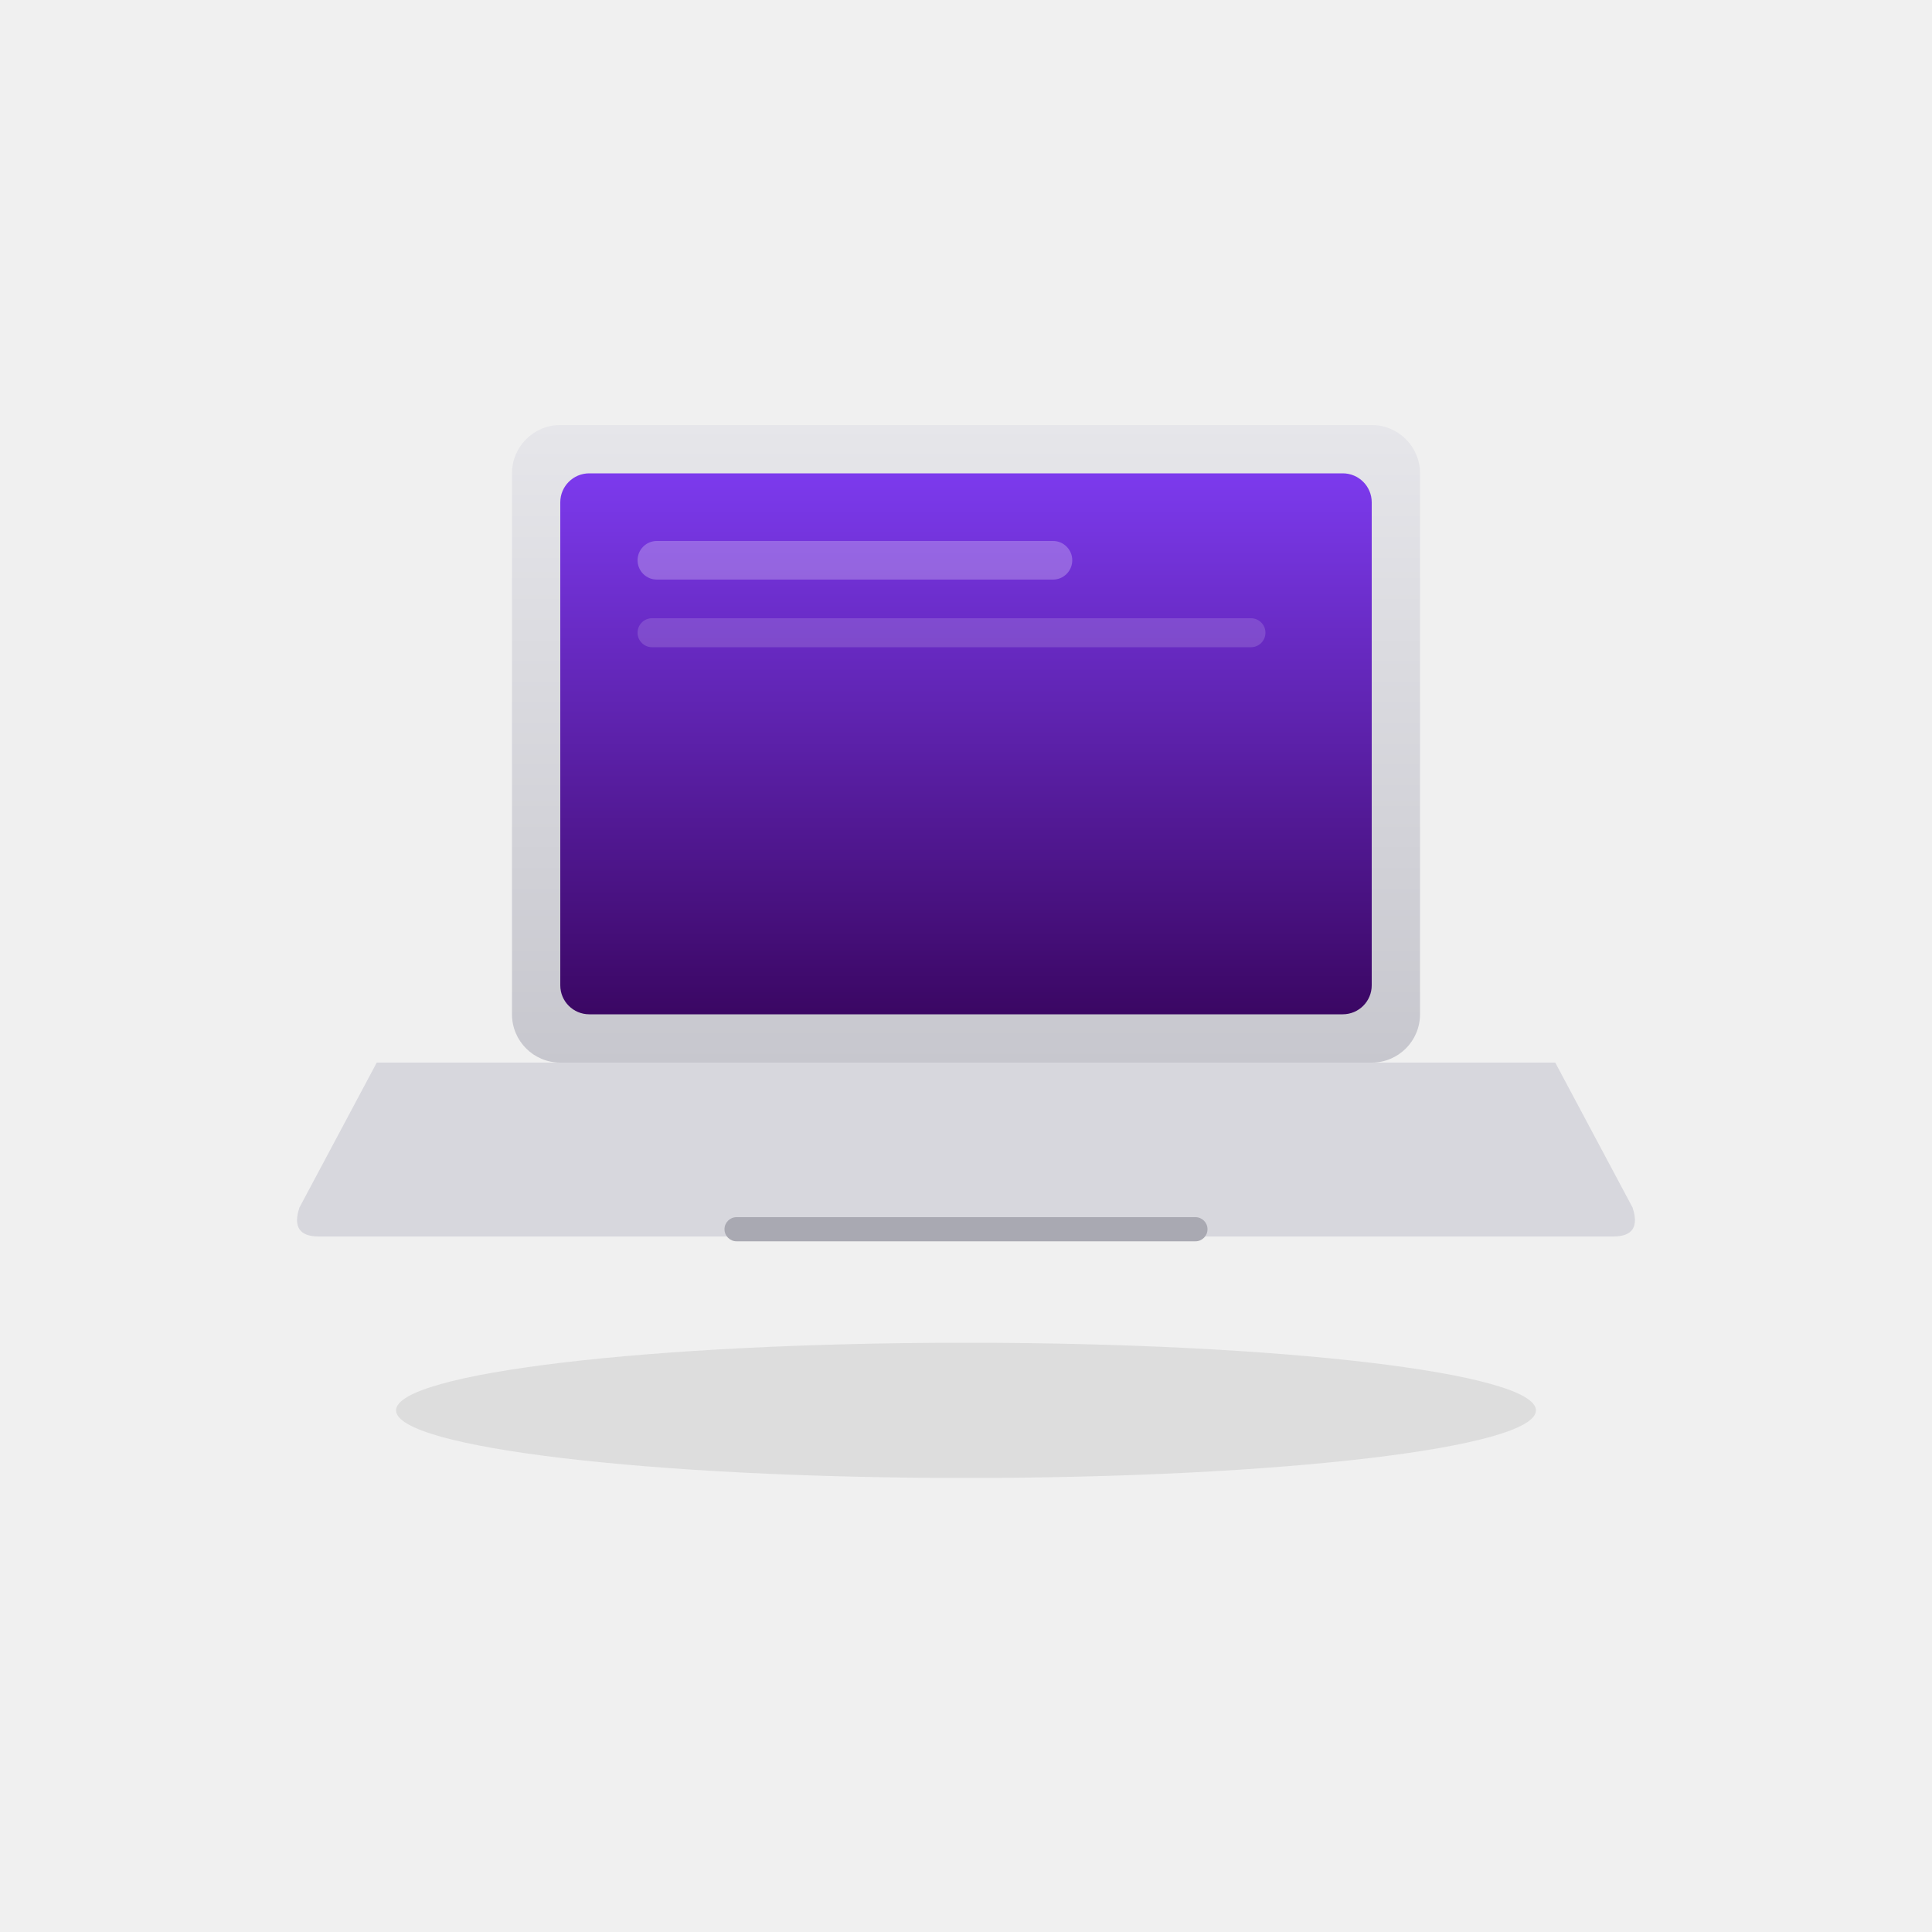
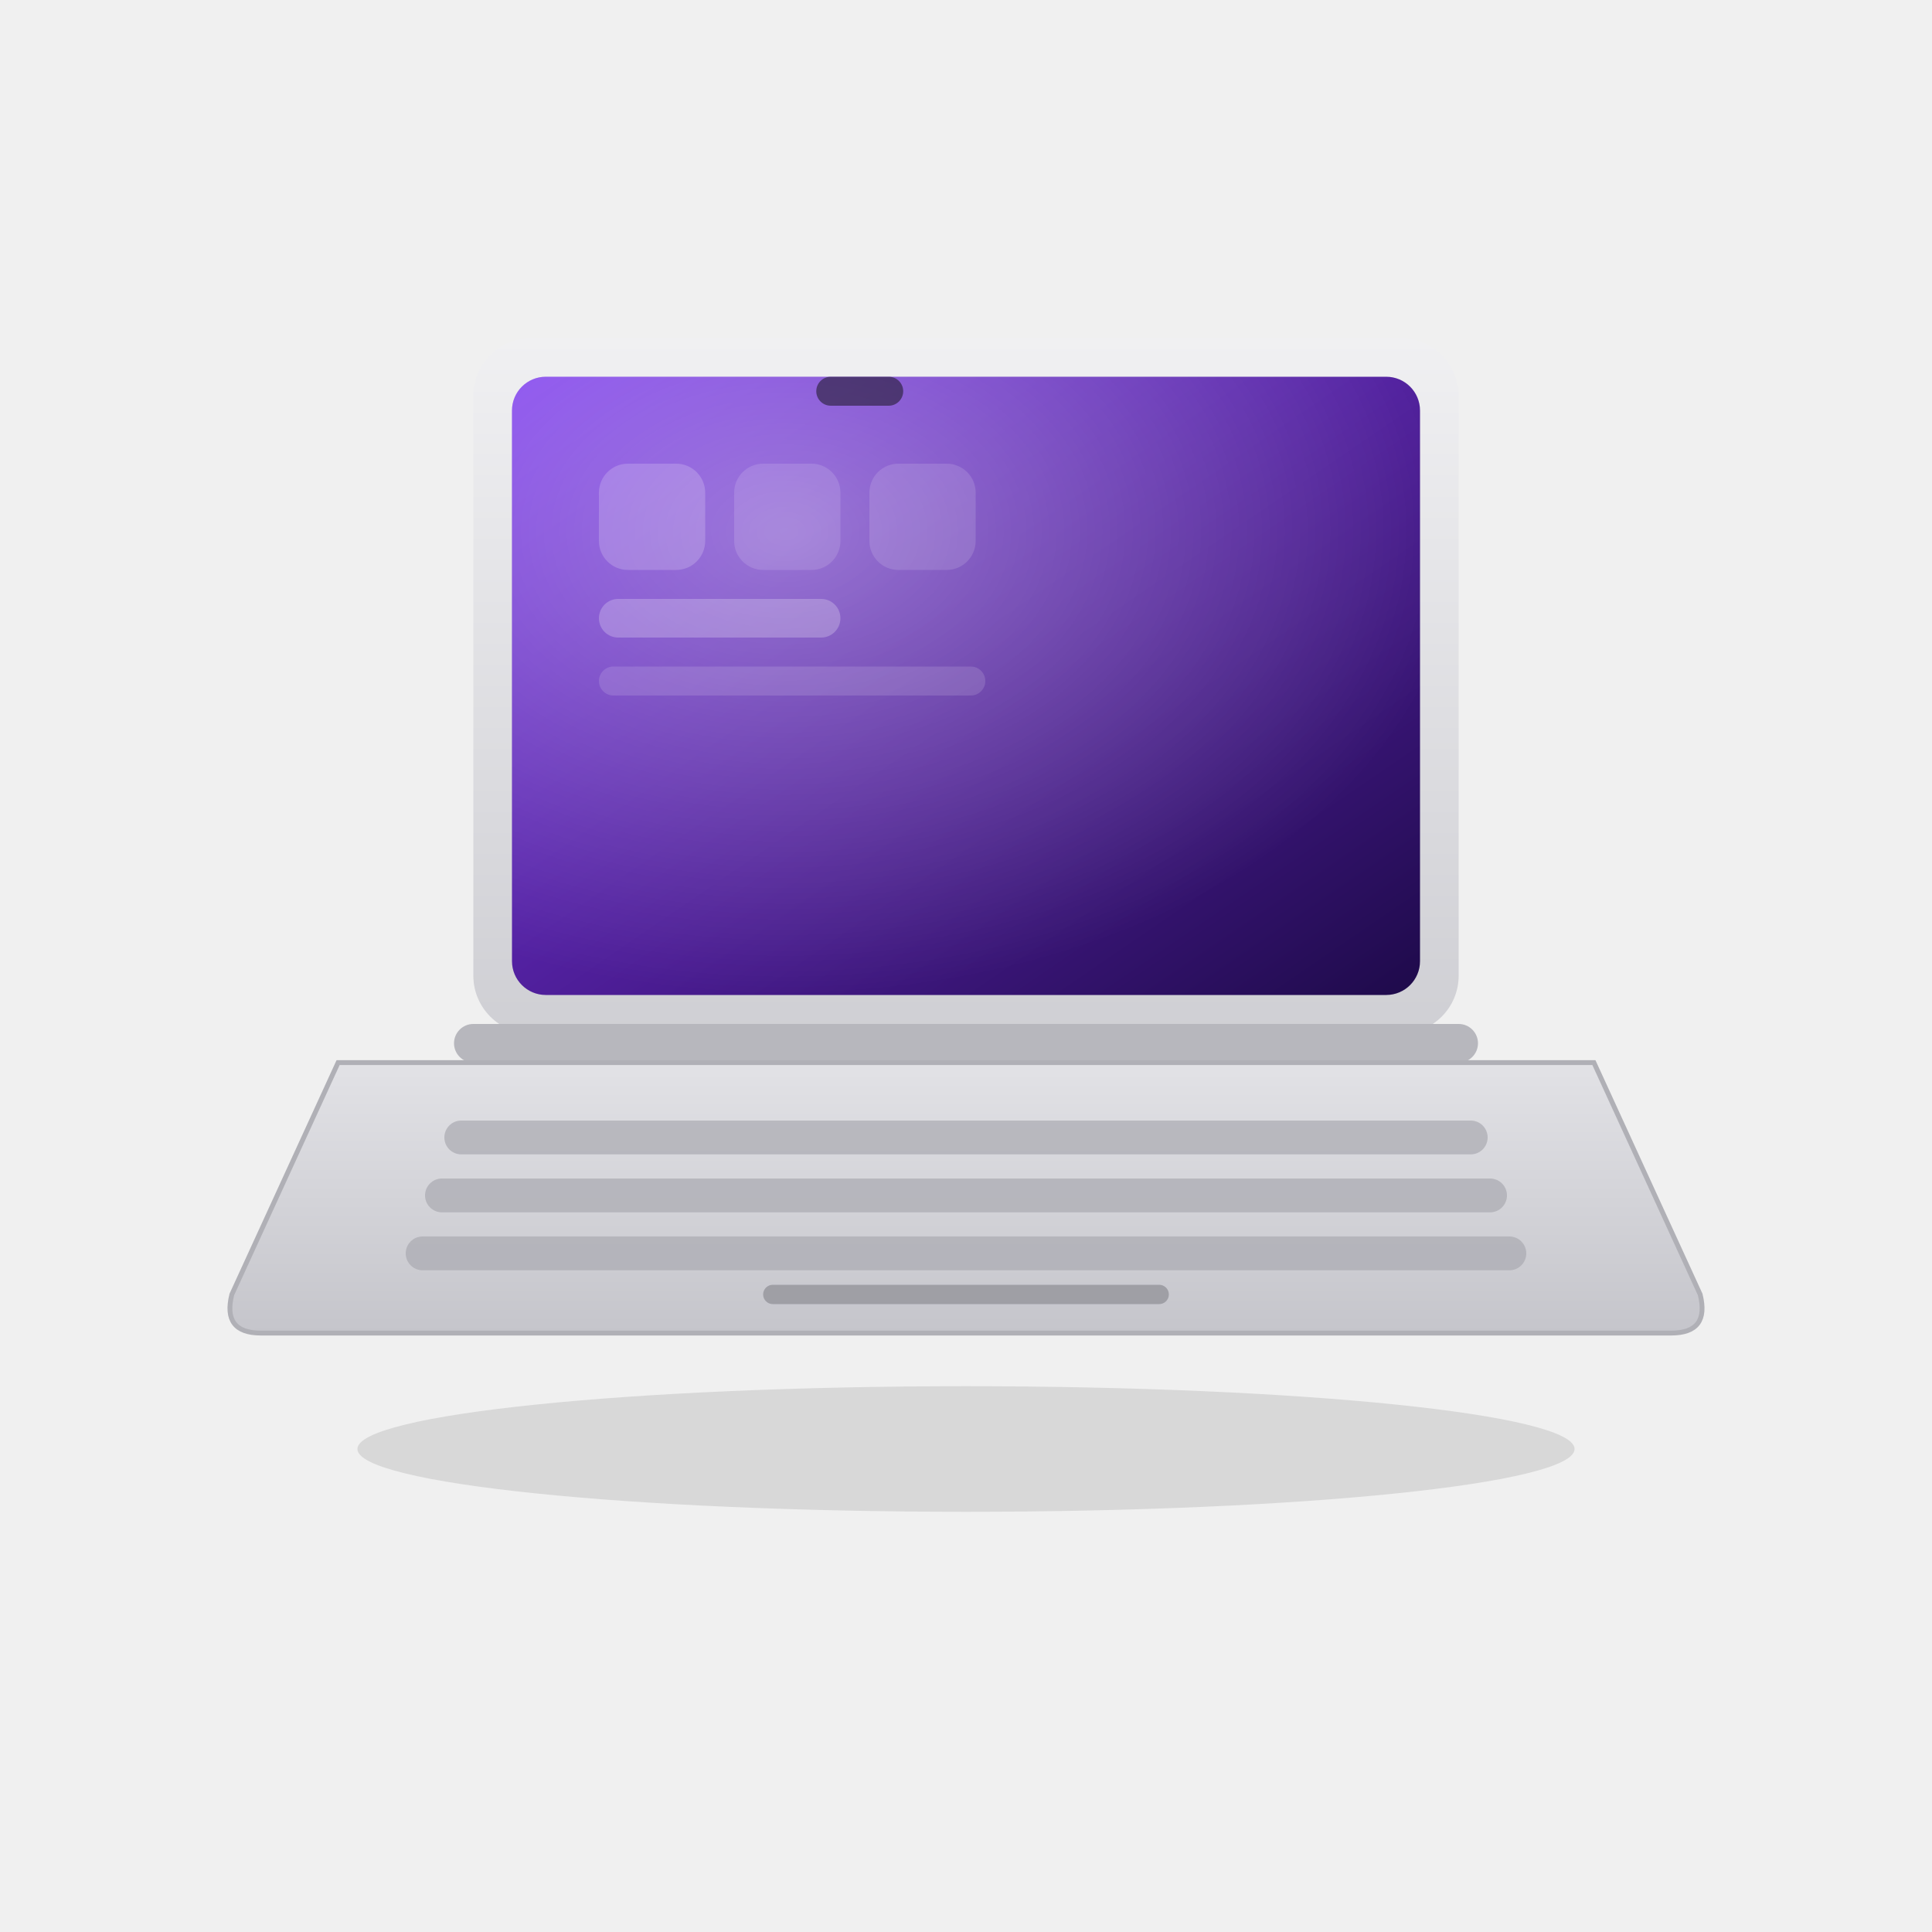
<svg xmlns="http://www.w3.org/2000/svg" width="400" height="400" viewBox="0 0 400 400">
  <defs>
    <linearGradient id="lidMB" x1="0" y1="0" x2="0" y2="1">
-       <stop offset="0" stop-color="#e6e6ea" />
-       <stop offset="1" stop-color="#c7c7ce" />
+       <stop offset="0" stop-color="#f0f0f2" />
+       <stop offset="1" stop-color="#cfcfd4" />
    </linearGradient>
-     <linearGradient id="screenMB" x1="0" y1="0" x2="0" y2="1">
+     <linearGradient id="baseMB" x1="0" y1="0" x2="0" y2="1">
+       <stop offset="0" stop-color="#e2e2e6" />
+       <stop offset="1" stop-color="#c5c5cb" />
+     </linearGradient>
+     <linearGradient id="screenMB" x1="0" y1="0" x2="1" y2="1">
      <stop offset="0" stop-color="#7C3AED" />
-       <stop offset="1" stop-color="#3B0764" />
+       <stop offset="0.55" stop-color="#4C1D95" />
+       <stop offset="1" stop-color="#1e0a4a" />
    </linearGradient>
+     <radialGradient id="glowMB" cx="0.3" cy="0.25" r="0.75">
+       <stop offset="0" stop-color="#ffffff" stop-opacity="0.35" />
+       <stop offset="1" stop-color="#ffffff" stop-opacity="0" />
+     </radialGradient>
  </defs>
-   <ellipse cx="200" cy="292" rx="118" ry="14" fill="#000000" opacity="0.08" />
-   <rect x="106" y="88" width="188" height="132" rx="10" fill="url(#lidMB)" />
-   <rect x="116" y="98" width="168" height="112" rx="6" fill="url(#screenMB)" />
-   <rect x="132" y="112" width="90" height="8" rx="4" fill="#ffffff" opacity="0.25" />
-   <rect x="132" y="128" width="130" height="6" rx="3" fill="#ffffff" opacity="0.15" />
-   <path d="M78 220 H322 L338 250 Q340 256 334 256 H66 Q60 256 62 250 Z" fill="#d7d7dd" />
-   <rect x="150" y="252" width="100" height="5" rx="2.5" fill="#a9a9b2" />
+   <ellipse cx="200" cy="300" rx="126" ry="13" fill="#000000" opacity="0.10" />
+   <rect x="98" y="70" width="204" height="144" rx="12" fill="url(#lidMB)" />
+   <rect x="106" y="78" width="188" height="128" rx="7" fill="url(#screenMB)" />
+   <rect x="106" y="78" width="188" height="128" rx="7" fill="url(#glowMB)" />
+   <rect x="169" y="78" width="18" height="6" rx="3" fill="#0e0e10" opacity="0.5" />
+   <g opacity="0.85">
+     <rect x="124" y="96" width="22" height="22" rx="6" fill="#ffffff" opacity="0.22" />
+     <rect x="152" y="96" width="22" height="22" rx="6" fill="#ffffff" opacity="0.16" />
+     <rect x="180" y="96" width="22" height="22" rx="6" fill="#ffffff" opacity="0.16" />
+     <rect x="124" y="124" width="50" height="8" rx="4" fill="#ffffff" opacity="0.28" />
+     <rect x="124" y="138" width="80" height="6" rx="3" fill="#ffffff" opacity="0.16" />
+   </g>
+   <rect x="94" y="212" width="212" height="8" rx="4" fill="#b7b7bd" />
+   <path d="M70 220 H330 L352 268 Q354 276 346 276 H54 Q46 276 48 268 Z" fill="url(#baseMB)" />
+   <path d="M70 220 H330 L352 268 Q354 276 346 276 H54 Q46 276 48 268 Z" fill="none" stroke="#b0b0b6" stroke-width="1" />
+   <g fill="#a9a9b0">
+     <rect x="92" y="232" width="216" height="7" rx="3.5" opacity="0.7" />
+     <rect x="88" y="244" width="224" height="7" rx="3.5" opacity="0.7" />
+     <rect x="84" y="256" width="232" height="7" rx="3.5" opacity="0.7" />
+   </g>
+   <rect x="158" y="266" width="84" height="4" rx="2" fill="#9a9aa1" opacity="0.9" />
</svg>
